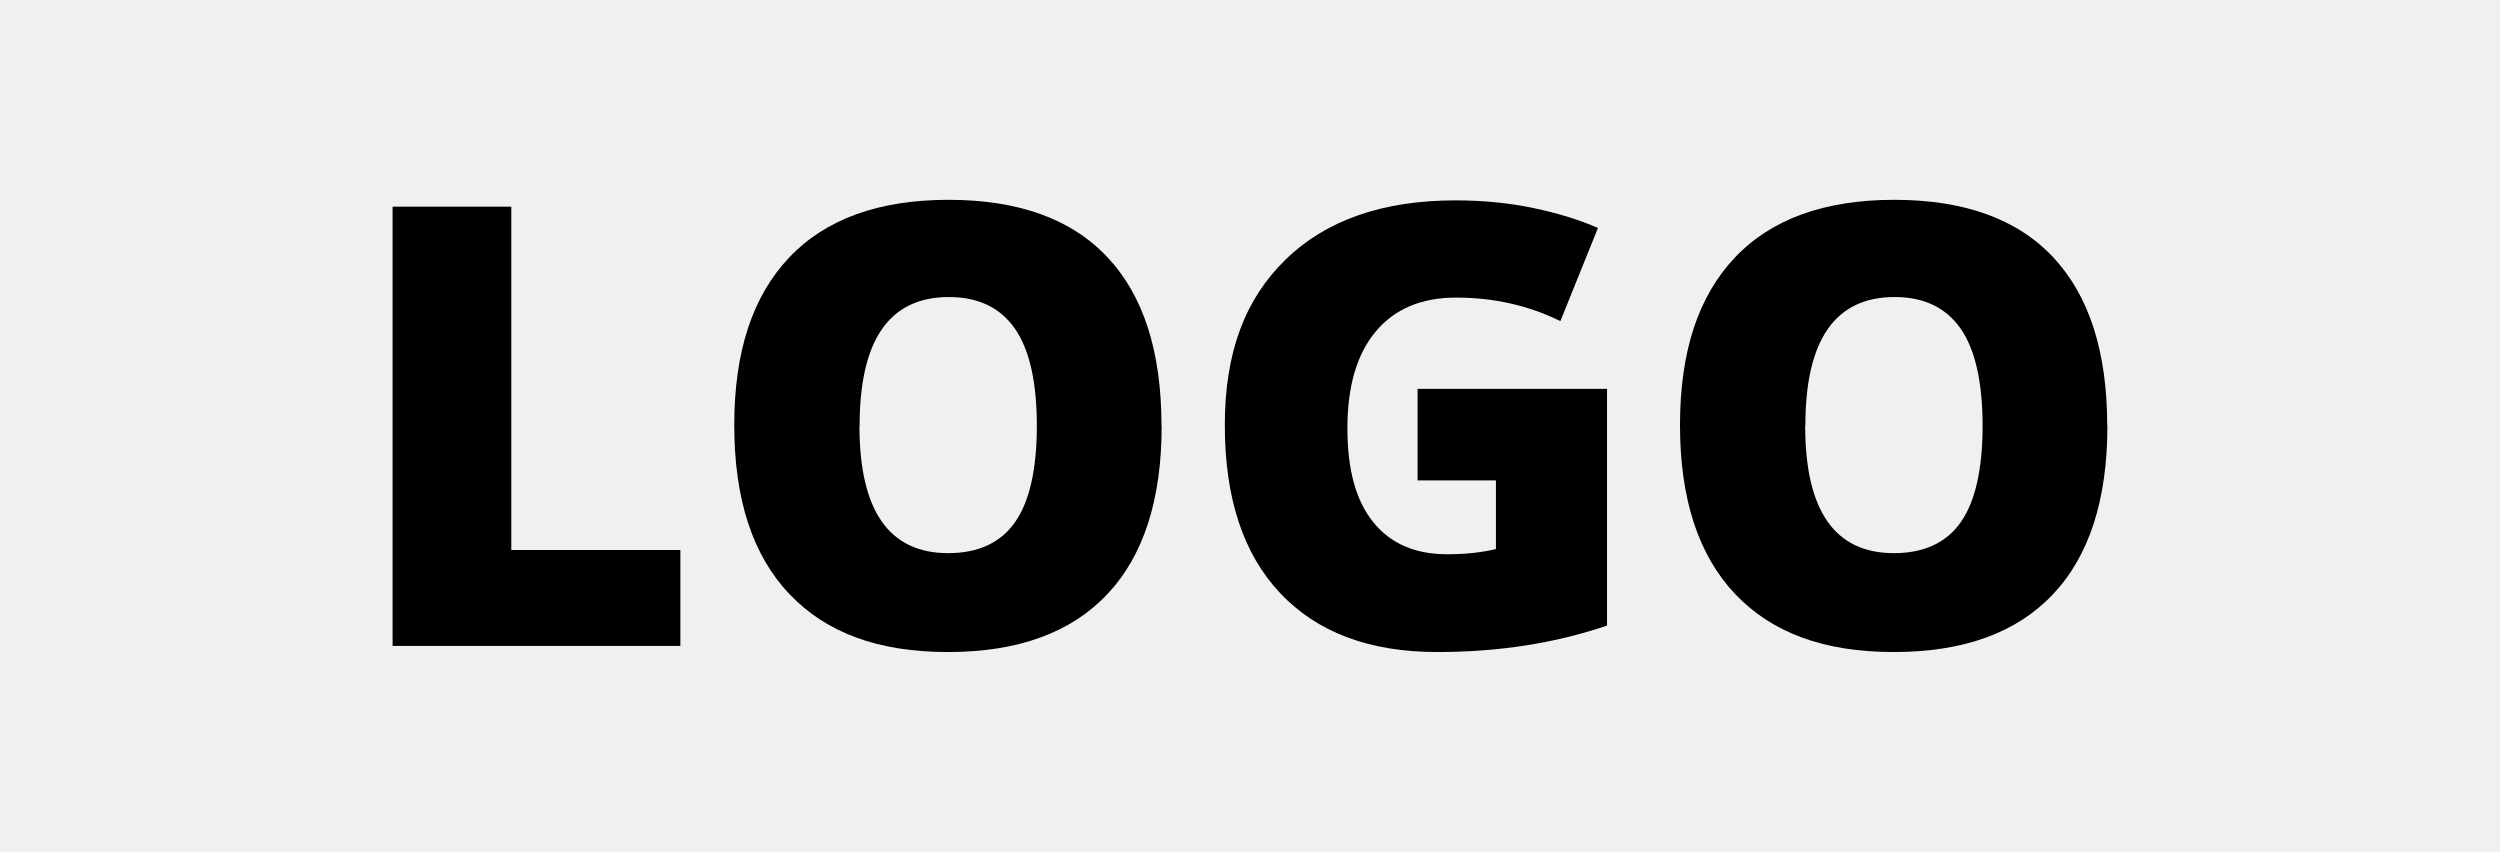
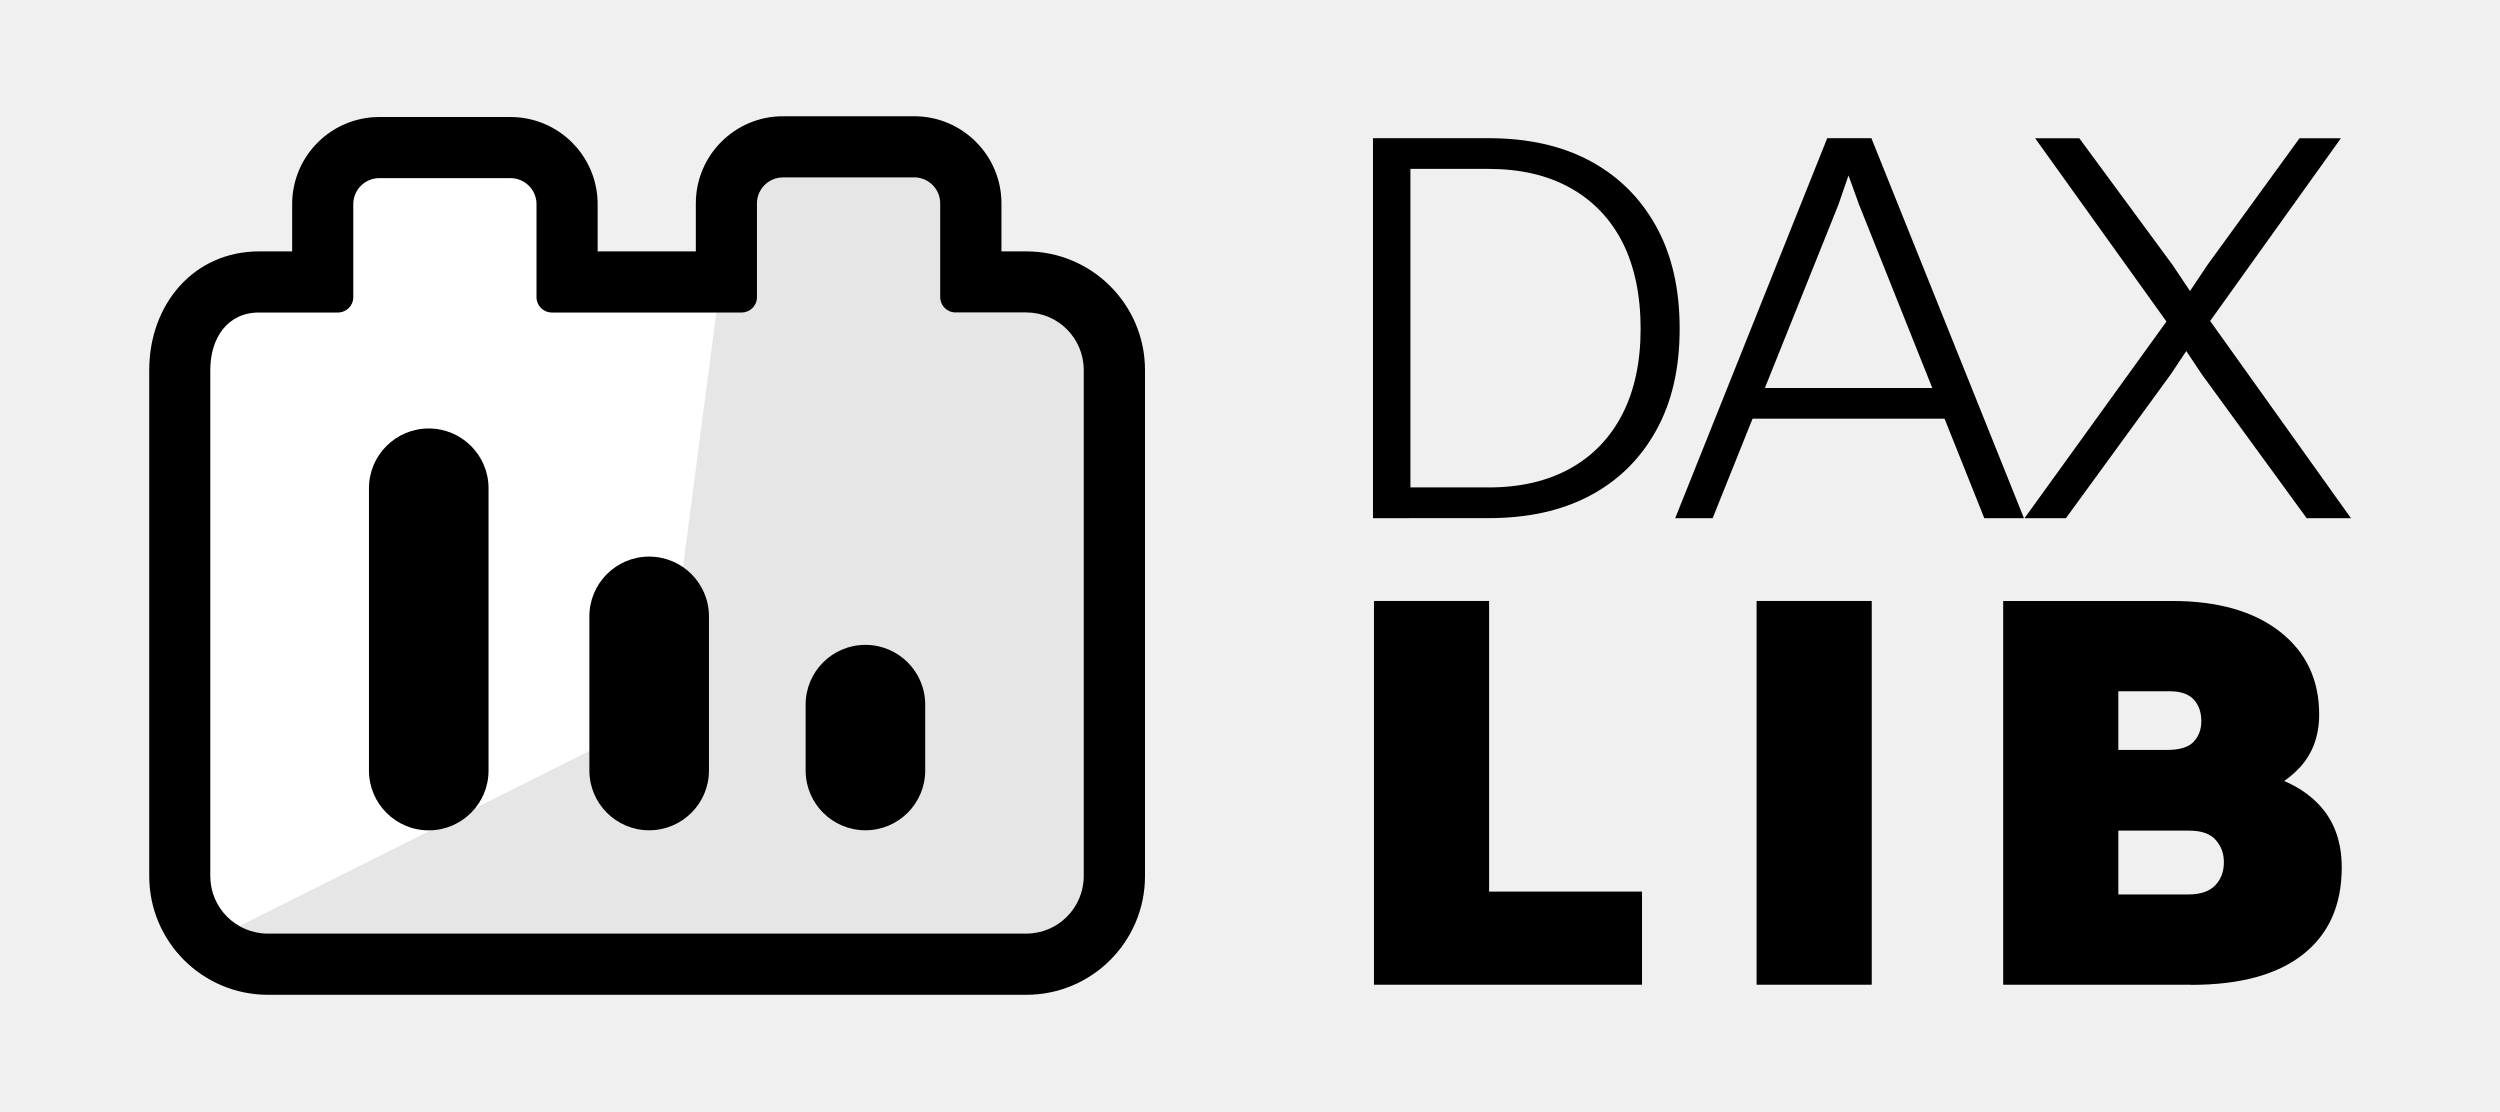
- <svg xmlns="http://www.w3.org/2000/svg" id="a" viewBox="0 0 135 46">
-   <path d="M21.2,34.88V11.16h6.41v18.54h9.13v5.18h-15.54Z" style="stroke-width:0px;" />
-   <path d="M62.73,22.99c0,3.99-.98,7.03-2.94,9.1-1.96,2.08-4.82,3.12-8.6,3.12s-6.57-1.04-8.56-3.13-2.98-5.13-2.98-9.12.99-6.96,2.96-9.05c1.97-2.08,4.84-3.12,8.61-3.12s6.64,1.03,8.58,3.1c1.95,2.07,2.92,5.1,2.92,9.1ZM46.41,22.99c0,4.59,1.6,6.88,4.79,6.88,1.62,0,2.83-.56,3.61-1.67.78-1.11,1.18-2.85,1.18-5.21s-.4-4.12-1.19-5.25c-.79-1.13-1.98-1.7-3.56-1.7-3.21,0-4.82,2.31-4.82,6.94Z" style="stroke-width:0px;" />
-   <path d="M76.54,21h10.24v12.78c-2.78.95-5.84,1.43-9.17,1.43-3.66,0-6.48-1.06-8.48-3.18-2-2.12-2.99-5.14-2.99-9.07s1.09-6.81,3.28-8.94c2.18-2.13,5.25-3.2,9.18-3.2,1.49,0,2.9.14,4.23.42s2.48.64,3.46,1.07l-2.03,5.03c-1.71-.84-3.58-1.27-5.63-1.27-1.87,0-3.32.61-4.34,1.83-1.02,1.22-1.53,2.96-1.53,5.22s.46,3.91,1.39,5.07,2.26,1.74,4,1.74c.95,0,1.83-.09,2.63-.28v-3.71h-4.23v-4.95Z" style="stroke-width:0px;" />
-   <path d="M113.8,22.99c0,3.99-.98,7.03-2.94,9.1-1.96,2.08-4.82,3.12-8.6,3.12s-6.57-1.04-8.56-3.13c-1.98-2.09-2.98-5.13-2.98-9.12s.99-6.96,2.96-9.05c1.97-2.08,4.84-3.12,8.61-3.12s6.64,1.03,8.58,3.1,2.92,5.1,2.92,9.1ZM97.48,22.99c0,4.59,1.6,6.88,4.79,6.88,1.62,0,2.83-.56,3.61-1.67s1.18-2.85,1.18-5.21-.4-4.12-1.19-5.25c-.79-1.13-1.98-1.7-3.56-1.7-3.21,0-4.82,2.31-4.82,6.94Z" style="stroke-width:0px;" />
+ <svg xmlns="http://www.w3.org/2000/svg" id="Layer_1" viewBox="0 0 360 160">
+   <path d="M197.71,74.62V19.9h5.39v54.72h-5.39ZM214.36,70.19c4.56,0,8.47-.91,11.75-2.73,3.27-1.82,5.78-4.44,7.53-7.85,1.74-3.41,2.61-7.5,2.61-12.27s-.87-9.02-2.61-12.44c-1.74-3.41-4.25-6.02-7.53-7.85-3.27-1.82-7.19-2.73-11.75-2.73h-12.87v-4.42h12.87c5.69,0,10.57,1.1,14.64,3.29,4.08,2.2,7.24,5.34,9.49,9.42,2.26,4.08,3.38,8.98,3.38,14.72s-1.12,10.57-3.38,14.65c-2.26,4.08-5.42,7.2-9.49,9.37-4.08,2.18-8.96,3.26-14.64,3.26h-12.87v-4.42h12.87v.02Z" />
+   <path d="M285.74,74.62l-18.03-45.14-1.69-4.67h.32l-1.61,4.67-18.11,45.14h-5.39l21.89-54.72h6.36l21.97,54.72h-5.71,0ZM251.62,60.29v-4.42h28.97v4.42s-28.97,0-28.97,0Z" />
+   <path d="M332.16,74.62l-15.13-20.76-2.73-4.1h1.05l-2.73,4.1-15.13,20.76h-5.96l20.44-28.32-18.91-26.39h6.36l13.44,18.26,3.06,4.58h-1.12l3.06-4.58,13.27-18.26h5.96l-18.83,26.31,20.28,28.4h-6.36Z" />
+   <path d="M197.85,141.8v-55.26h16.58v55.26h-16.58,0ZM210.04,141.8v-13.41h26.41v13.41h-26.41,0Z" />
+   <path d="M252.95,141.8v-55.26h16.58v55.26h-16.58Z" />
+   <path d="M288.46,141.8v-55.26h16.58v55.26h-16.58ZM315.52,141.8h-14.87v-13h14.47c1.73,0,3.02-.43,3.86-1.3s1.26-1.98,1.26-3.34c0-1.25-.39-2.32-1.18-3.21-.78-.9-2.07-1.34-3.86-1.34h-14.55v-11.62h11.38c1.84,0,3.13-.39,3.86-1.18.73-.78,1.1-1.77,1.1-2.96,0-1.3-.37-2.34-1.1-3.13-.73-.78-1.88-1.18-3.46-1.18h-11.78v-13h12.11c6.61,0,11.79,1.48,15.56,4.43,3.76,2.95,5.64,6.92,5.64,11.91,0,3.03-.91,5.56-2.72,7.56-1.82,2-4.15,3.39-7.03,4.15l.08-3.49c4.07.76,7.23,2.3,9.51,4.63,2.27,2.33,3.41,5.39,3.41,9.18,0,5.43-1.86,9.59-5.57,12.52s-9.09,4.39-16.13,4.39h0Z" />
+   <path d="M131.64,25.54c2.07,0,3.75,1.68,3.75,3.75v13.5c0,1.21.98,2.2,2.2,2.2h10.18c4.58,0,8.29,3.71,8.29,8.29v72.87c0,4.58-3.71,8.29-8.29,8.29H38.57c-4.58,0-8.29-3.71-8.29-8.29V53.29c0-4.58,2.44-8.29,7.02-8.29h11.37c1.21,0,2.2-.98,2.2-2.2v-13.4c0-2.07,1.68-3.75,3.75-3.75h18.89c2.07,0,3.75,1.68,3.75,3.75v13.4c0,1.21.98,2.2,2.2,2.2h27.34c1.21,0,2.2-.98,2.2-2.2v-13.5c0-2.07,1.68-3.75,3.75-3.75h18.89" style="fill:#fff;" />
+   <path d="M148.69,42.21l-9.98-.18c-1.21,0-1.81-13.97-1.81-13.97,0-2.07-2.46-5.2-4.54-5.2h-26.31l-10.47,79.91-66.85,33.45,119.79.55c4.58,0,9.8-3.8,9.8-8.38V53.46c0-4.58-5.04-11.25-9.62-11.25h0Z" style="fill:#e6e6e6;" />
+   <path d="M131.64,25.54c2.07,0,3.75,1.68,3.75,3.75v13.5c0,1.21.98,2.2,2.2,2.2h10.18c4.58,0,8.29,3.71,8.29,8.29v72.87c0,4.58-3.71,8.29-8.29,8.29H38.57c-4.58,0-8.29-3.71-8.29-8.29V53.29c0-4.58,2.44-8.29,7.02-8.29h11.37c1.21,0,2.2-.98,2.2-2.2v-13.4c0-2.07,1.68-3.75,3.75-3.75h18.89c2.07,0,3.75,1.68,3.75,3.75v13.4c0,1.21.98,2.2,2.2,2.2h27.34c1.21,0,2.2-.98,2.2-2.2v-13.5c0-2.07,1.68-3.75,3.75-3.75h18.89M131.64,16.74h-18.89c-6.93,0-12.55,5.62-12.55,12.55v6.91h-14.14v-6.8c0-6.93-5.62-12.55-12.55-12.55h-18.89c-6.93,0-12.55,5.62-12.55,12.55v6.8h-4.76c-9.44,0-15.82,7.66-15.82,17.09v72.87c0,9.44,7.66,17.09,17.09,17.09h109.21c9.44,0,17.09-7.66,17.09-17.09V53.29c0-9.44-7.66-17.09-17.09-17.09h-3.58v-6.91c0-6.92-5.64-12.55-12.55-12.55h0Z" />
+   <path d="M70.35,70.31v40.65c0,4.76-3.86,8.61-8.61,8.61h0c-4.76,0-8.61-3.86-8.61-8.61v-40.65c0-4.76,3.86-8.61,8.61-8.61h0c4.76,0,8.61,3.86,8.61,8.61ZM93.48,80.15h0c-4.76,0-8.61,3.86-8.61,8.61v22.19c0,4.76,3.86,8.61,8.61,8.61h0c4.76,0,8.61-3.86,8.61-8.61v-22.19c0-4.76-3.86-8.61-8.61-8.61ZM124.62,92.86h0c-4.76,0-8.61,3.86-8.61,8.61v9.48c0,4.76,3.86,8.61,8.61,8.61h0c4.76,0,8.61-3.86,8.61-8.61v-9.48c0-4.76-3.86-8.61-8.61-8.61Z" />
</svg>
